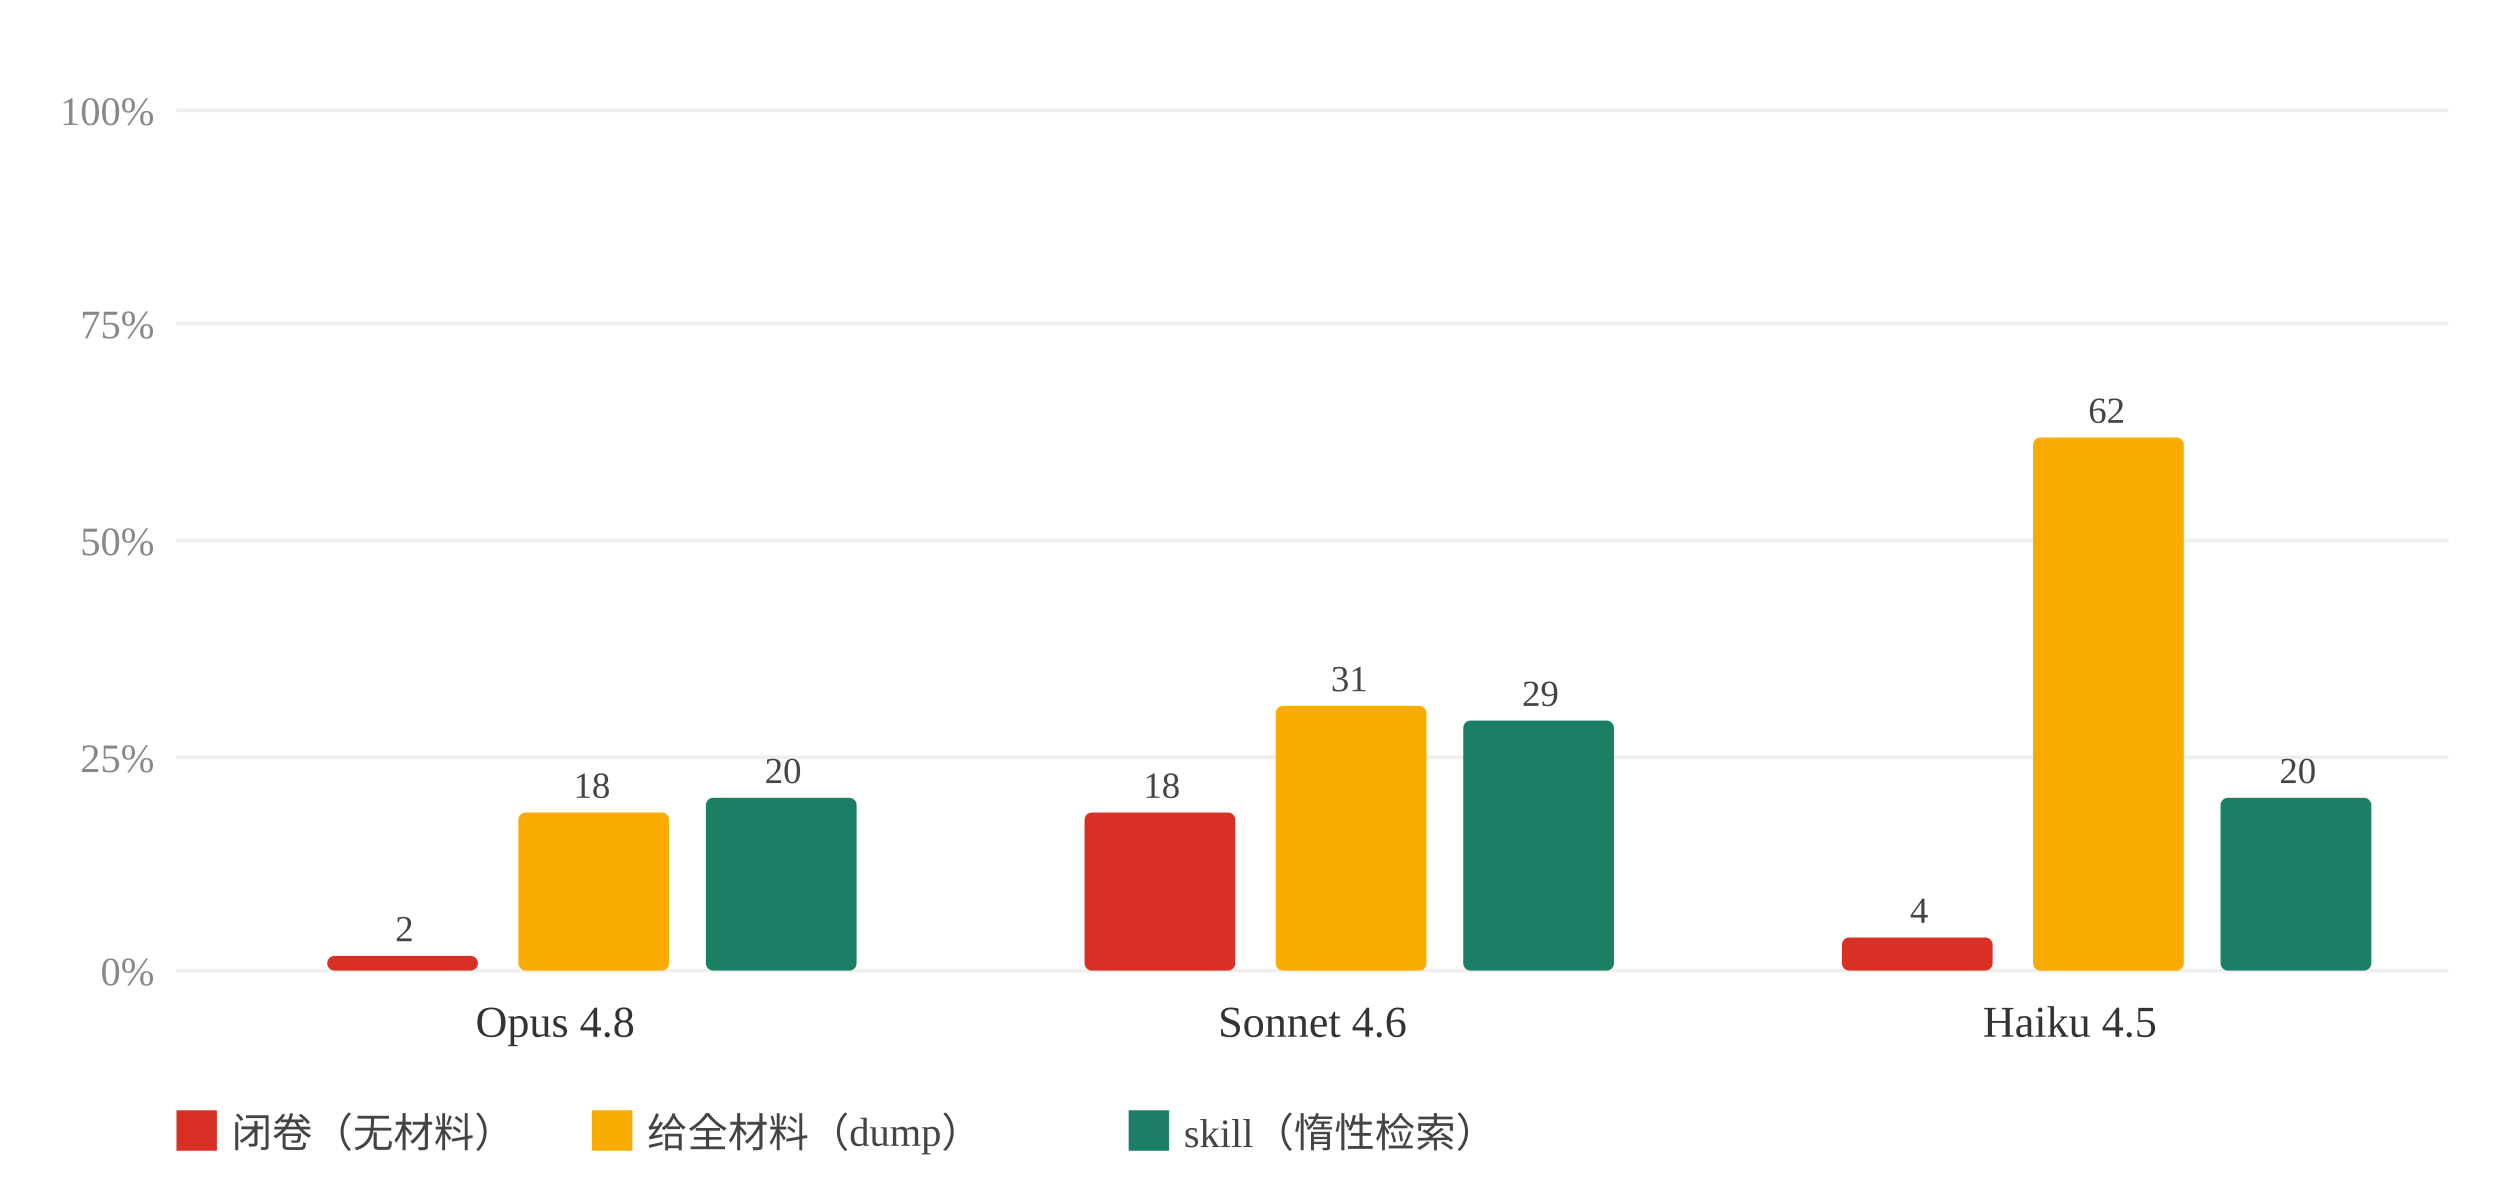
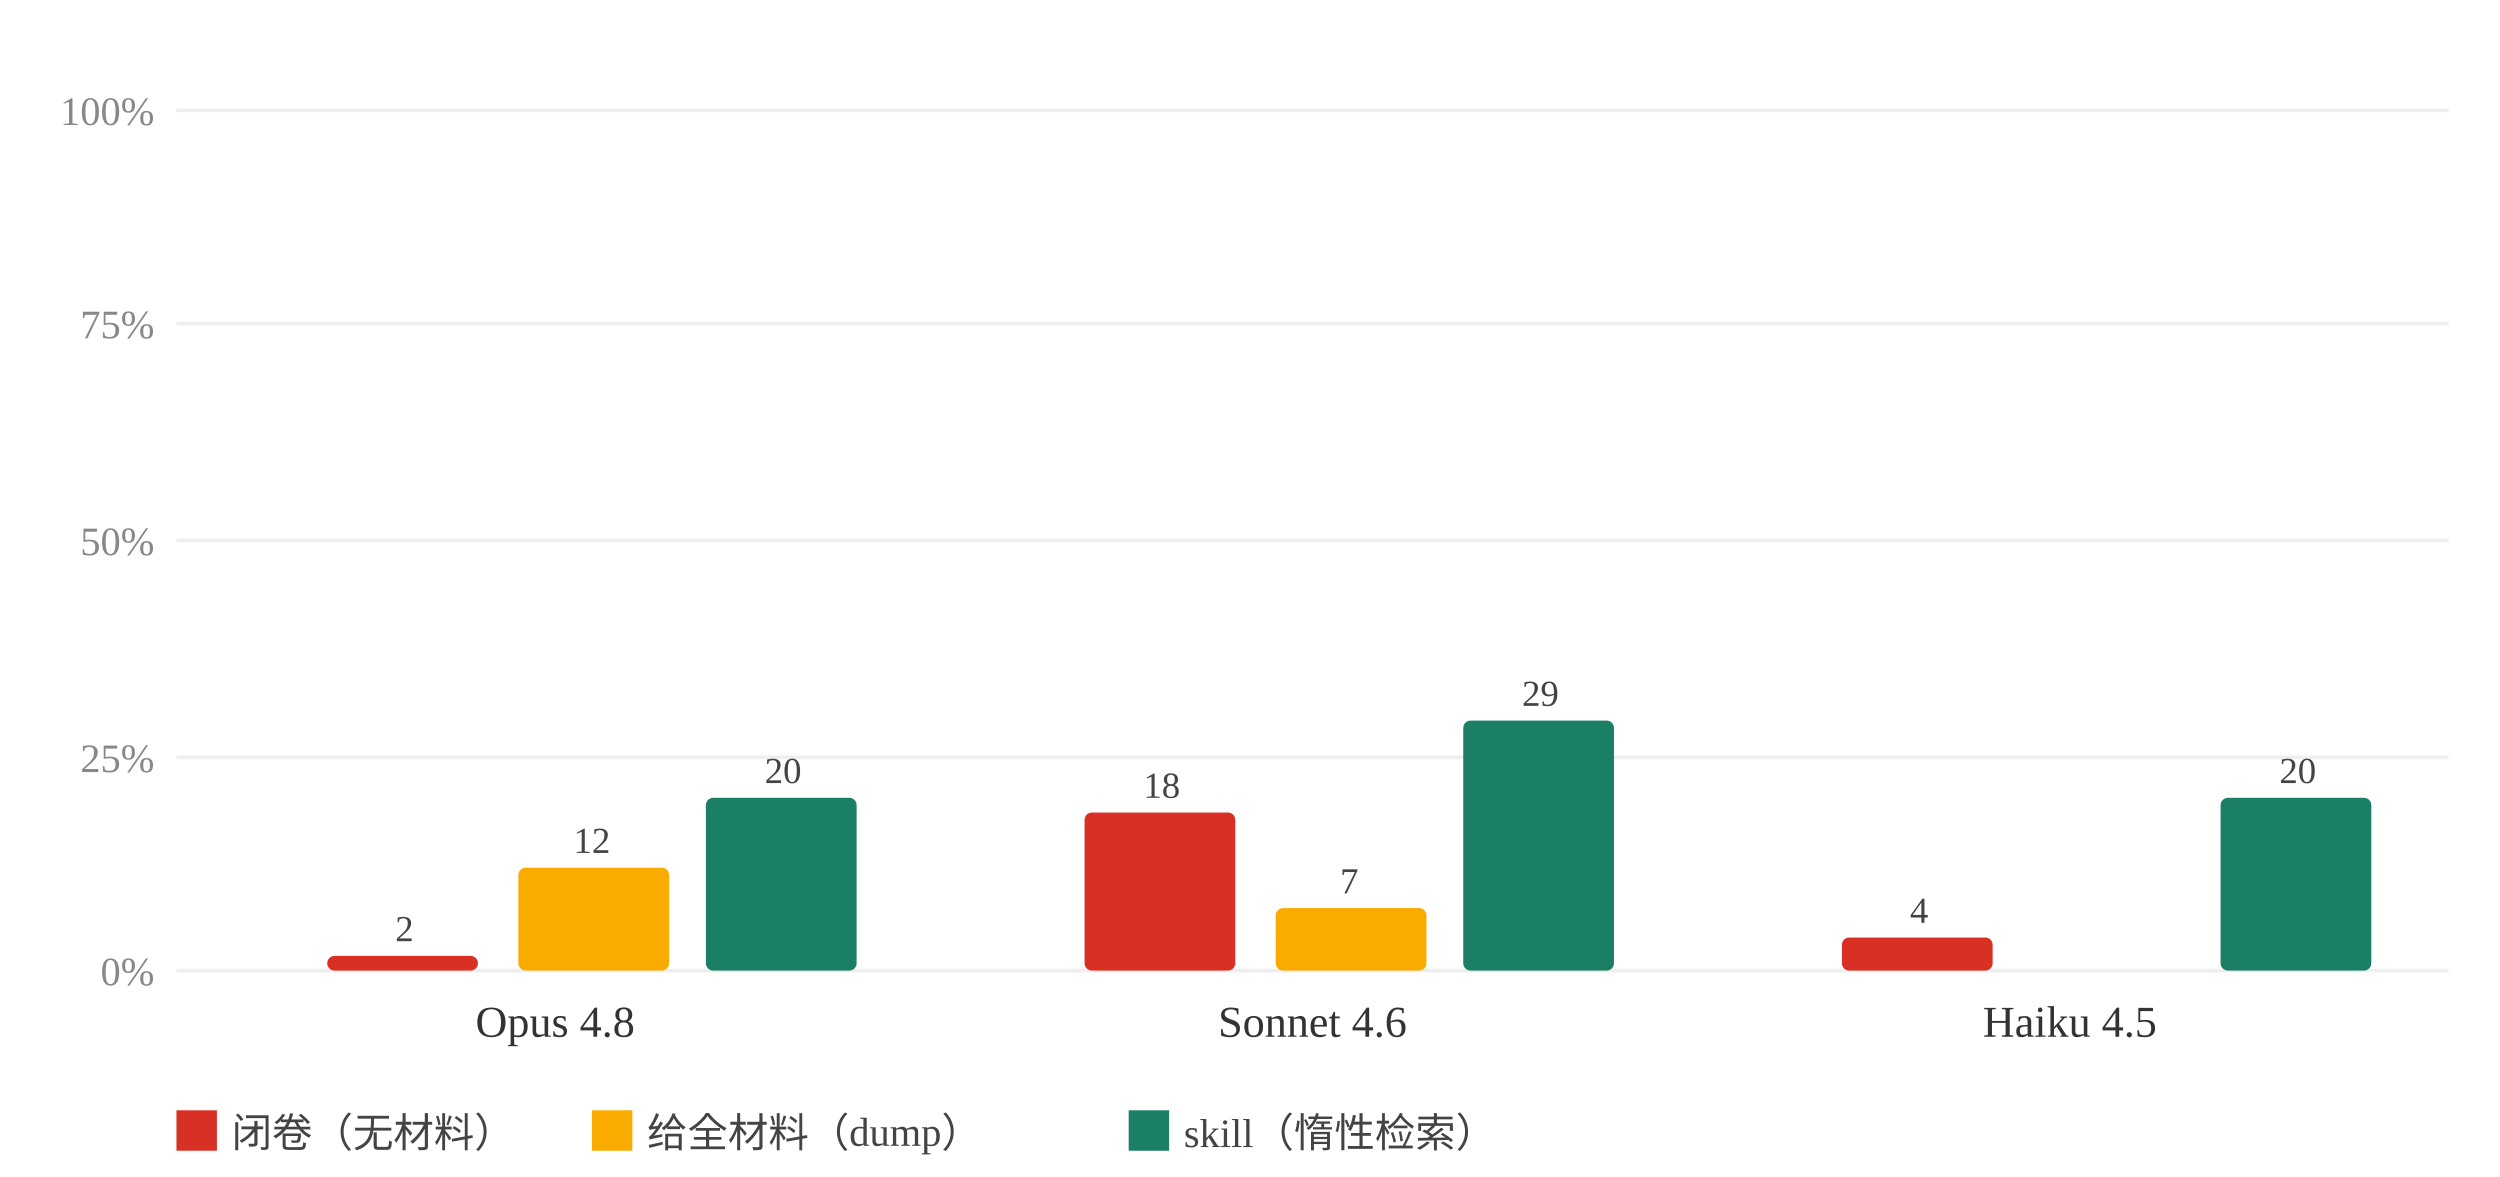
<svg xmlns="http://www.w3.org/2000/svg" viewBox="0 0 680 320" role="img">
  <line x1="48" y1="264" x2="666" y2="264" stroke="#eee" />
  <text x="42" y="268" font-size="11" fill="#888" text-anchor="end">0%</text>
  <line x1="48" y1="206" x2="666" y2="206" stroke="#eee" />
  <text x="42" y="210" font-size="11" fill="#888" text-anchor="end">25%</text>
  <line x1="48" y1="147" x2="666" y2="147" stroke="#eee" />
  <text x="42" y="151" font-size="11" fill="#888" text-anchor="end">50%</text>
  <line x1="48" y1="88" x2="666" y2="88" stroke="#eee" />
  <text x="42" y="92" font-size="11" fill="#888" text-anchor="end">75%</text>
  <line x1="48" y1="30" x2="666" y2="30" stroke="#eee" />
  <text x="42" y="34" font-size="11" fill="#888" text-anchor="end">100%</text>
  <rect x="89" y="260" width="41" height="4" fill="#d93025" rx="2" />
  <text x="110" y="256" font-size="10" fill="#444" text-anchor="middle">2</text>
-   <rect x="141" y="221" width="41" height="43" fill="#f9ab00" rx="2" />
-   <text x="161" y="217" font-size="10" fill="#444" text-anchor="middle">18</text>
+   <rect x="141" y="236" width="41" height="28" fill="#f9ab00" rx="2" />
+   <text x="161" y="232" font-size="10" fill="#444" text-anchor="middle">12</text>
  <rect x="192" y="217" width="41" height="47" fill="#1a7f64" rx="2" />
  <text x="213" y="213" font-size="10" fill="#444" text-anchor="middle">20</text>
  <text x="151" y="282" font-size="12" fill="#333" text-anchor="middle">Opus 4.8</text>
  <rect x="295" y="221" width="41" height="43" fill="#d93025" rx="2" />
  <text x="316" y="217" font-size="10" fill="#444" text-anchor="middle">18</text>
-   <rect x="347" y="192" width="41" height="72" fill="#f9ab00" rx="2" />
-   <text x="367" y="188" font-size="10" fill="#444" text-anchor="middle">31</text>
+   <rect x="347" y="247" width="41" height="17" fill="#f9ab00" rx="2" />
+   <text x="367" y="243" font-size="10" fill="#444" text-anchor="middle">7</text>
  <rect x="398" y="196" width="41" height="68" fill="#1a7f64" rx="2" />
  <text x="419" y="192" font-size="10" fill="#444" text-anchor="middle">29</text>
  <text x="357" y="282" font-size="12" fill="#333" text-anchor="middle">Sonnet 4.6</text>
  <rect x="501" y="255" width="41" height="9" fill="#d93025" rx="2" />
  <text x="522" y="251" font-size="10" fill="#444" text-anchor="middle">4</text>
-   <rect x="553" y="119" width="41" height="145" fill="#f9ab00" rx="2" />
-   <text x="573" y="115" font-size="10" fill="#444" text-anchor="middle">62</text>
  <rect x="604" y="217" width="41" height="47" fill="#1a7f64" rx="2" />
  <text x="625" y="213" font-size="10" fill="#444" text-anchor="middle">20</text>
  <text x="563" y="282" font-size="12" fill="#333" text-anchor="middle">Haiku 4.5</text>
  <rect x="48" y="302" width="11" height="11" fill="#d93025" />
  <text x="63" y="312" font-size="11" fill="#444">闭卷（无材料）</text>
  <rect x="161" y="302" width="11" height="11" fill="#f9ab00" />
  <text x="176" y="312" font-size="11" fill="#444">给全材料（dump）</text>
  <rect x="307" y="302" width="11" height="11" fill="#1a7f64" />
  <text x="322" y="312" font-size="11" fill="#444">skill（惰性检索）</text>
</svg>
